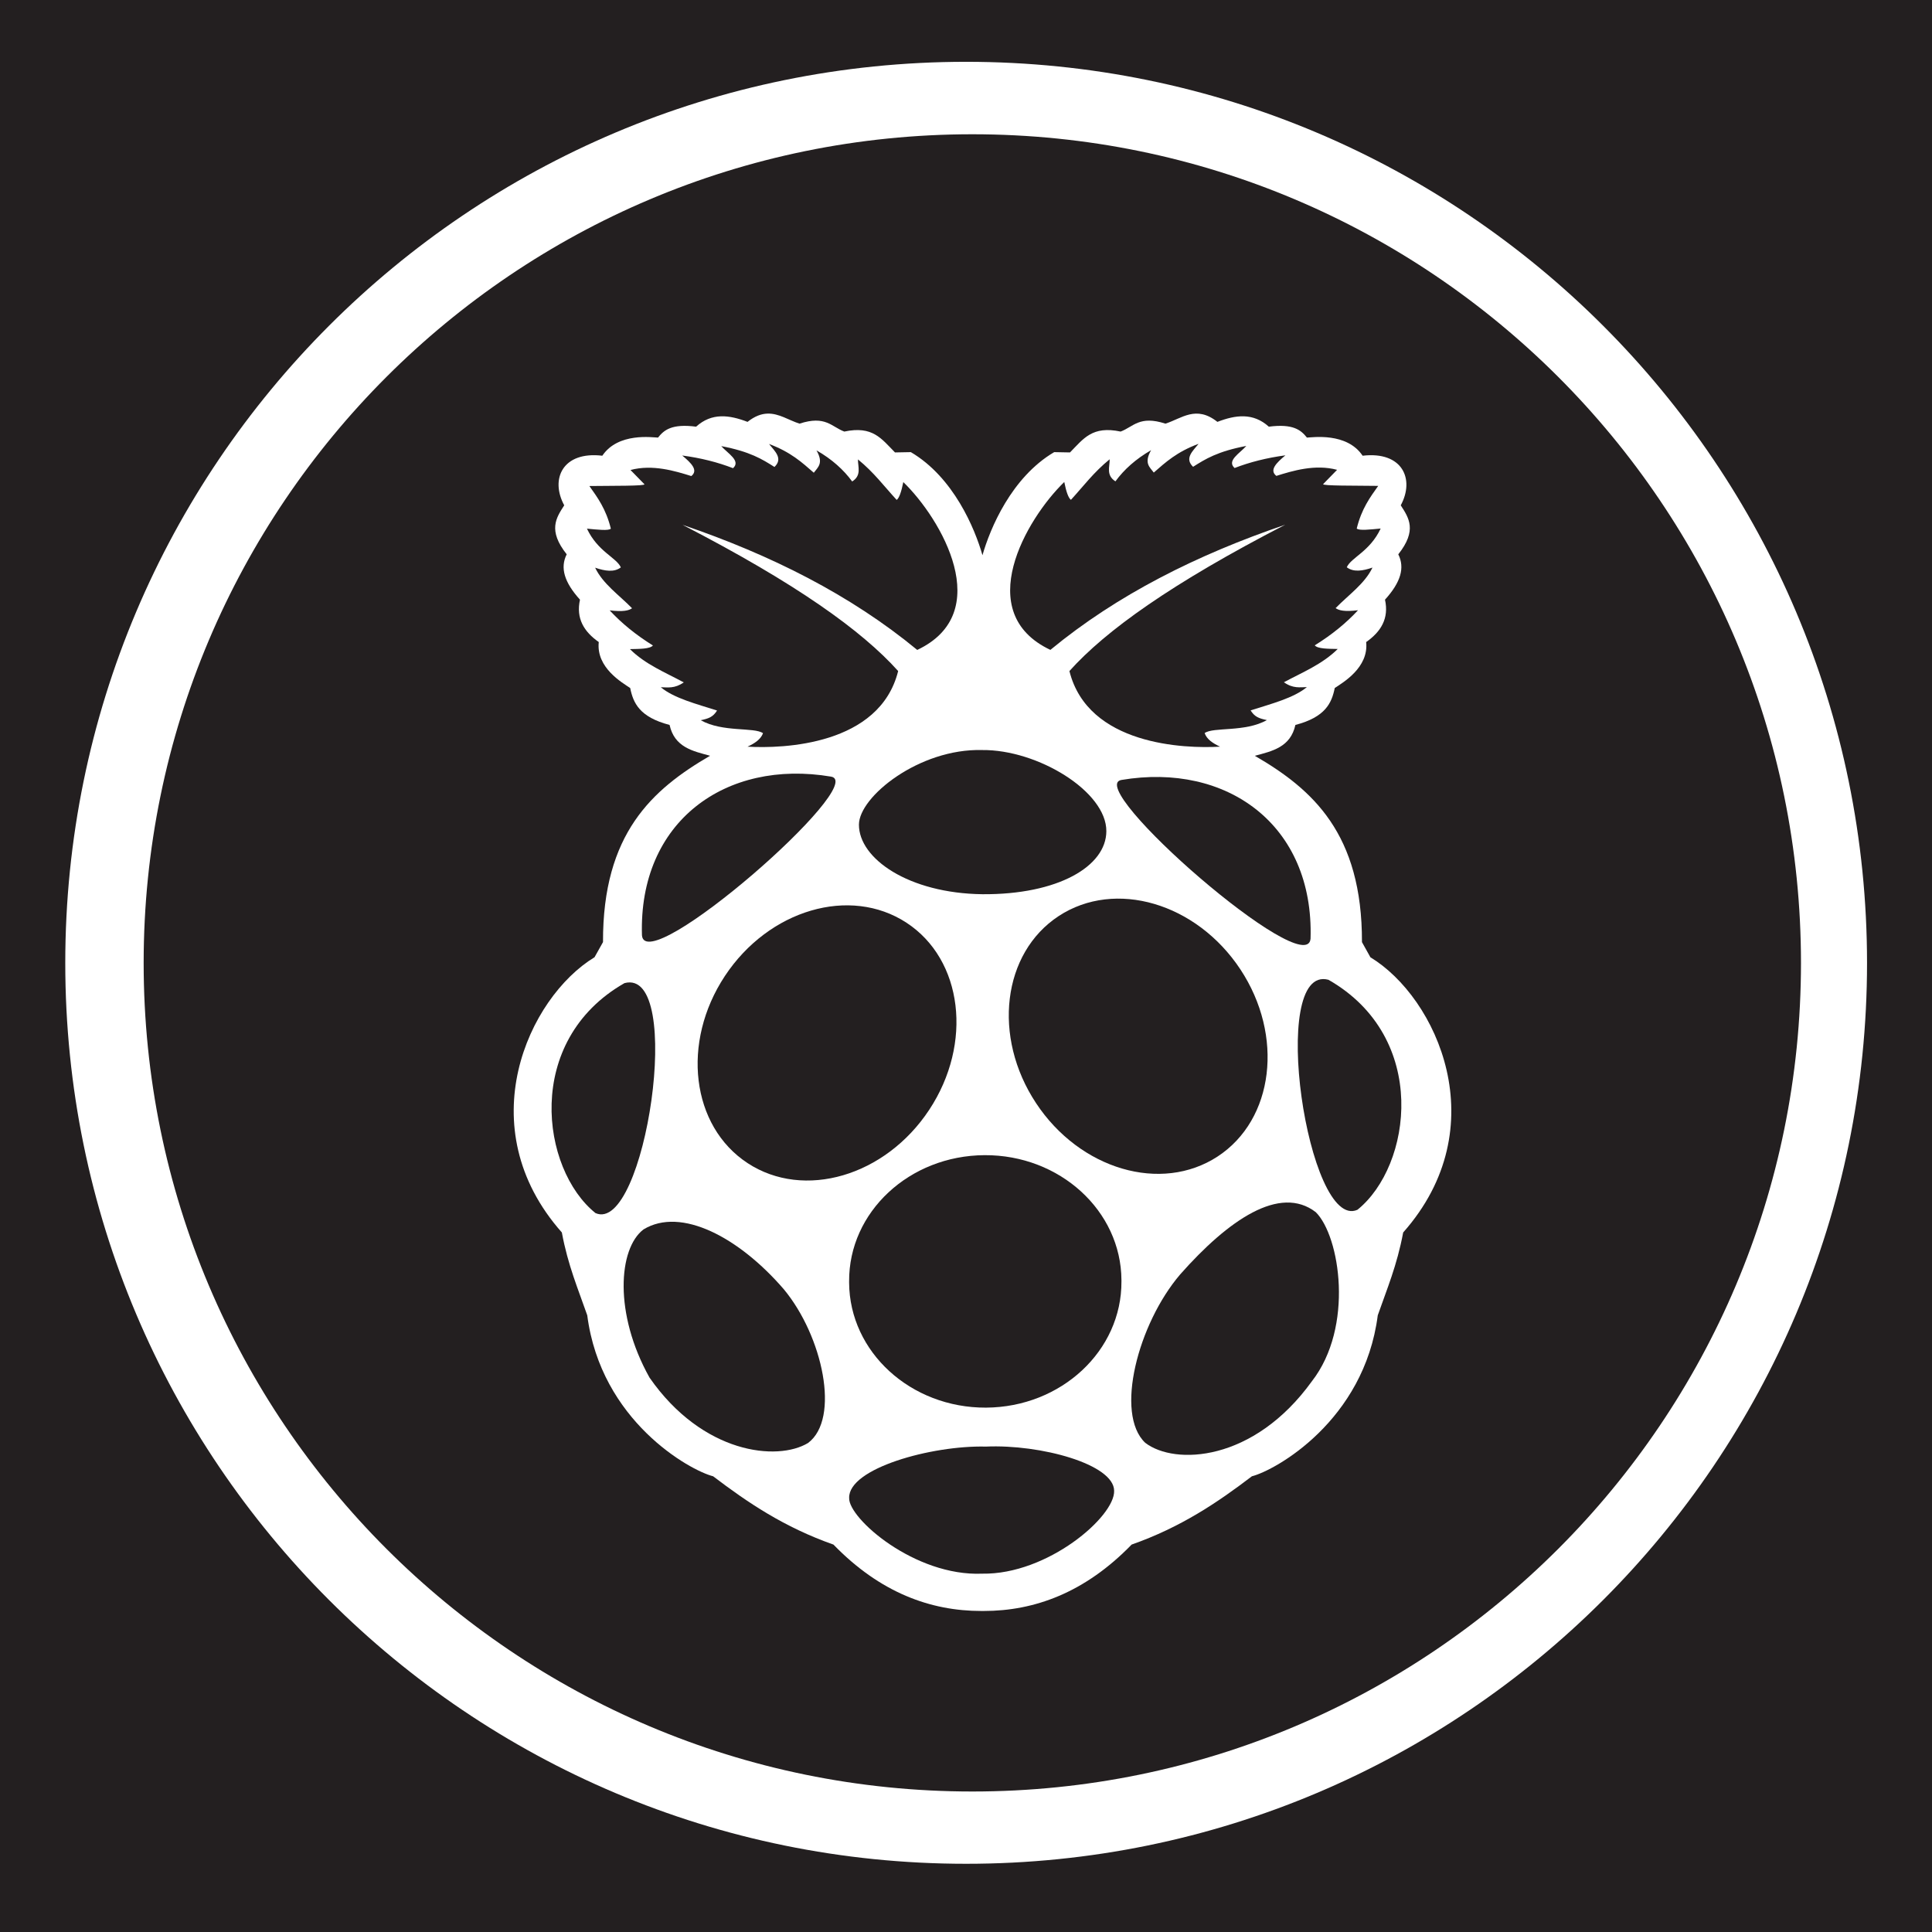
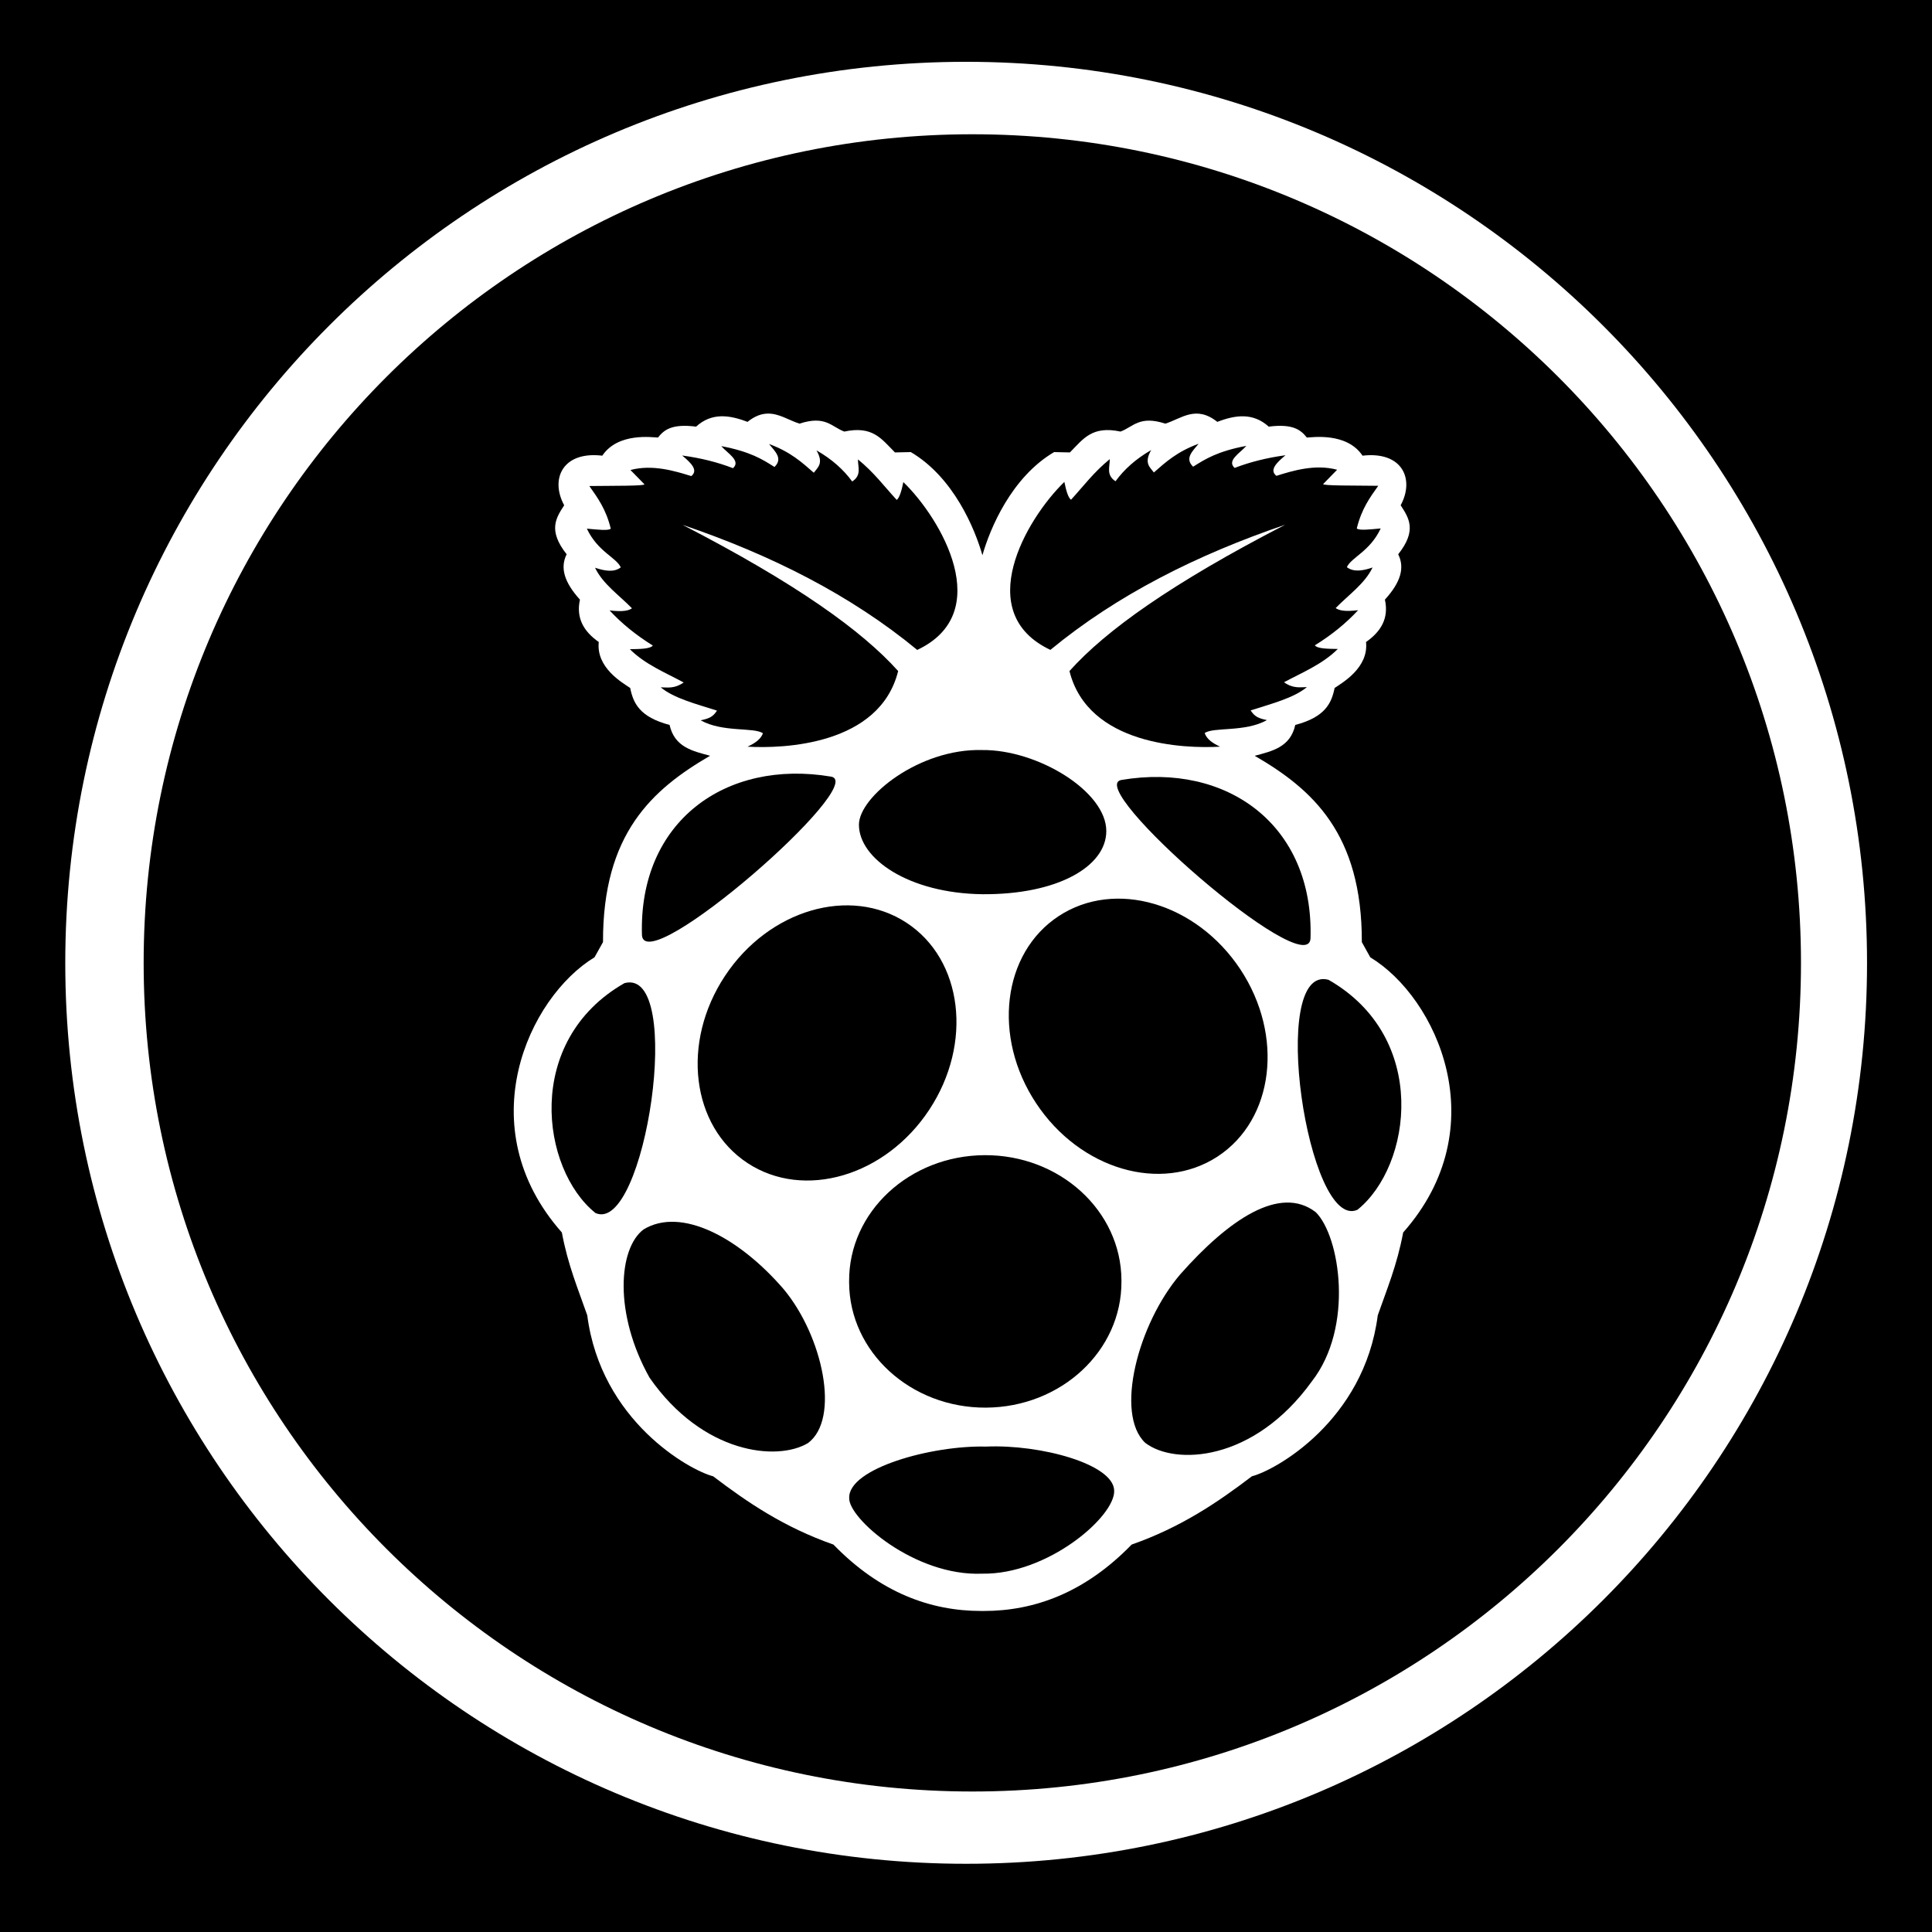
<svg xmlns="http://www.w3.org/2000/svg" version="1.1" id="Layer_1" x="0px" y="0px" width="44.637px" height="44.637px" viewBox="0 0 44.637 44.637" enable-background="new 0 0 44.637 44.637" xml:space="preserve">
  <g id="g11706">
    <g id="g11708">
	</g>
    <g id="g11712">
	</g>
    <g id="g11716">
	</g>
    <g id="g11720">
	</g>
  </g>
  <g id="Livello_1_2_">
</g>
  <g>
-     <path fill="#231F20" d="M0,0v44.637h44.637V0H0z M22.32,43.061c-11.498,0-20.812-9.314-20.812-20.812   c0-11.5,9.314-20.821,20.812-20.821c11.496,0,20.816,9.321,20.816,20.821C43.136,33.743,33.816,43.064,22.32,43.061z" />
-     <path fill="#231F20" d="M22.465,3.102c-10.573,0-19.146,8.572-19.146,19.146c0,10.568,8.573,19.143,19.146,19.143   c10.577,0,19.144-8.574,19.145-19.143C41.61,11.673,33.039,3.102,22.465,3.102z M32.419,28.475   c-0.142,0.761-0.376,1.309-0.587,1.914c-0.314,2.439-2.367,3.582-2.908,3.719c-0.793,0.604-1.637,1.176-2.779,1.578   c-1.078,1.111-2.246,1.535-3.419,1.534c-0.017,0-0.035,0-0.052,0c-1.173,0.001-2.341-0.423-3.418-1.534   c-1.143-0.402-1.987-0.975-2.78-1.578c-0.541-0.137-2.593-1.279-2.908-3.719c-0.21-0.605-0.446-1.153-0.587-1.914   c-2.155-2.434-0.777-5.428,0.755-6.359l0.196-0.35c-0.008-2.506,1.138-3.528,2.474-4.305c-0.404-0.108-0.822-0.197-0.936-0.712   c-0.695-0.181-0.84-0.507-0.91-0.853c-0.182-0.123-0.79-0.468-0.726-1.062c-0.341-0.239-0.53-0.545-0.434-0.979   c-0.366-0.405-0.462-0.74-0.307-1.048c-0.439-0.554-0.245-0.841-0.057-1.132c-0.329-0.605-0.039-1.255,0.88-1.146   c0.366-0.545,1.164-0.421,1.287-0.419c0.138-0.175,0.32-0.325,0.88-0.252c0.363-0.329,0.769-0.272,1.188-0.111   c0.171-0.135,0.322-0.187,0.461-0.191c0,0,0,0,0,0h0l0,0c0.267-0.008,0.493,0.154,0.74,0.232c0.602-0.197,0.739,0.073,1.035,0.183   c0.656-0.139,0.856,0.163,1.171,0.482l0.366-0.007c0.99,0.583,1.481,1.771,1.655,2.382c0.174-0.611,0.667-1.799,1.657-2.382   l0.365,0.007c0.314-0.319,0.514-0.621,1.17-0.482c0.296-0.11,0.434-0.379,1.035-0.183c0.377-0.119,0.705-0.433,1.201-0.041   c0.42-0.162,0.825-0.217,1.188,0.111c0.56-0.073,0.742,0.077,0.88,0.252c0.123-0.003,0.922-0.127,1.287,0.419   c0.92-0.108,1.209,0.541,0.881,1.146c0.188,0.291,0.383,0.578-0.057,1.132c0.155,0.309,0.059,0.644-0.307,1.048   c0.096,0.434-0.094,0.74-0.435,0.979c0.063,0.594-0.544,0.939-0.726,1.062c-0.07,0.346-0.215,0.672-0.909,0.853   c-0.114,0.515-0.532,0.604-0.937,0.713c1.336,0.776,2.481,1.798,2.475,4.305l0.195,0.35C33.196,23.047,34.574,26.041,32.419,28.475   z" />
-     <path fill="#231F20" d="M17.271,17.251c0.817,0.048,3.052-0.03,3.48-1.747c-0.835-0.932-2.36-2.026-4.981-3.378   c2.04,0.694,3.88,1.618,5.422,2.89c1.813-0.857,0.563-3.02-0.322-3.878c-0.045,0.227-0.096,0.37-0.153,0.412   c-0.289-0.313-0.524-0.634-0.895-0.936c-0.001,0.177,0.088,0.369-0.133,0.51c-0.199-0.271-0.467-0.514-0.825-0.719   c0.172,0.301,0.03,0.392-0.062,0.517c-0.272-0.237-0.532-0.478-1.034-0.664c0.137,0.17,0.329,0.336,0.125,0.531   c-0.28-0.178-0.563-0.355-1.229-0.482c0.15,0.17,0.46,0.34,0.272,0.51c-0.353-0.137-0.743-0.236-1.174-0.293   c0.207,0.172,0.379,0.341,0.21,0.475c-0.377-0.118-0.897-0.276-1.405-0.14l0.321,0.328c0.036,0.044-0.751,0.035-1.271,0.042   c0.189,0.268,0.383,0.526,0.496,0.985c-0.051,0.053-0.309,0.023-0.552,0c0.25,0.532,0.682,0.667,0.783,0.895   c-0.152,0.117-0.363,0.086-0.594,0.007c0.179,0.375,0.555,0.632,0.853,0.937c-0.075,0.054-0.207,0.086-0.517,0.049   c0.274,0.296,0.606,0.567,0.999,0.811c-0.069,0.082-0.309,0.079-0.531,0.084c0.356,0.354,0.814,0.537,1.244,0.769   c-0.214,0.148-0.367,0.114-0.531,0.112c0.304,0.253,0.821,0.385,1.3,0.538c-0.091,0.144-0.183,0.184-0.377,0.224   c0.507,0.285,1.234,0.155,1.439,0.3C17.578,17.08,17.438,17.174,17.271,17.251z" />
-     <path fill="#231F20" d="M24.268,15.015c1.542-1.272,3.385-2.197,5.426-2.892c-2.624,1.354-4.15,2.448-4.986,3.381   c0.428,1.717,2.663,1.795,3.48,1.747c-0.167-0.078-0.307-0.171-0.356-0.314c0.204-0.146,0.933-0.015,1.438-0.3   c-0.193-0.04-0.285-0.08-0.376-0.224c0.479-0.153,0.995-0.285,1.3-0.538c-0.164,0.002-0.317,0.037-0.531-0.112   c0.43-0.231,0.887-0.415,1.244-0.769c-0.223-0.005-0.463-0.002-0.531-0.084c0.393-0.243,0.725-0.514,1-0.811   c-0.312,0.038-0.442,0.005-0.518-0.049c0.297-0.305,0.673-0.562,0.852-0.937c-0.23,0.08-0.441,0.11-0.594-0.007   c0.102-0.228,0.533-0.362,0.783-0.895c-0.242,0.023-0.5,0.053-0.553,0c0.113-0.459,0.307-0.718,0.496-0.985   c-0.52-0.008-1.307,0.002-1.271-0.042l0.321-0.329c-0.507-0.136-1.027,0.022-1.403,0.14c-0.17-0.133,0.002-0.302,0.209-0.475   c-0.432,0.058-0.822,0.157-1.174,0.293c-0.189-0.17,0.121-0.34,0.271-0.51c-0.666,0.126-0.949,0.304-1.23,0.482   c-0.203-0.195-0.01-0.361,0.127-0.531c-0.503,0.186-0.762,0.426-1.035,0.664c-0.092-0.125-0.234-0.216-0.062-0.517   c-0.357,0.206-0.625,0.448-0.824,0.72c-0.221-0.141-0.131-0.333-0.133-0.51c-0.371,0.302-0.607,0.623-0.895,0.937   c-0.059-0.042-0.109-0.186-0.154-0.412C23.703,11.995,22.453,14.158,24.268,15.015z" />
-     <path fill="#231F20" d="M22.747,26.689c-1.738,0.009-3.139,1.314-3.129,2.916c0,0.011,0,0.021,0,0.03   c0.009,1.603,1.425,2.895,3.163,2.887c1.737-0.01,3.138-1.314,3.129-2.917c0-0.011,0-0.02,0-0.03   C25.901,27.973,24.485,26.68,22.747,26.689z" />
-     <path fill="#231F20" d="M21.468,25.642c1.014-1.534,0.779-3.47-0.524-4.323c-1.304-0.854-3.182-0.303-4.196,1.23   c-1.014,1.534-0.779,3.47,0.525,4.324C18.576,27.727,20.455,27.176,21.468,25.642z" />
-     <path fill="#231F20" d="M28.133,26.719c1.303-0.854,1.537-2.791,0.524-4.324c-1.015-1.534-2.893-2.085-4.196-1.231   c-1.303,0.854-1.538,2.79-0.524,4.323C24.95,27.021,26.828,27.573,28.133,26.719z" />
-     <path fill="#231F20" d="M14.428,22.714c-2.335,1.334-1.93,4.301-0.67,5.313C14.904,28.536,15.836,22.337,14.428,22.714z" />
-     <path fill="#231F20" d="M30.693,22.637c-1.407-0.377-0.476,5.823,0.669,5.314C32.621,26.938,33.028,23.971,30.693,22.637z" />
-     <path fill="#231F20" d="M25.91,18.02c-0.895,0.15,4.289,4.676,4.369,3.667C30.36,19.053,28.34,17.61,25.91,18.02z" />
-     <path fill="#231F20" d="M19.2,17.943c-2.429-0.41-4.45,1.033-4.368,3.667C14.912,22.619,20.095,18.094,19.2,17.943z" />
-     <path fill="#231F20" d="M19.845,19.051c-0.004,0.785,1.146,1.588,2.854,1.609c1.745,0.012,2.858-0.644,2.862-1.454   c0.008-0.917-1.586-1.891-2.872-1.877C21.24,17.291,19.848,18.405,19.845,19.051z" />
-     <path fill="#231F20" d="M22.778,33.422c-1.256-0.031-3.182,0.504-3.159,1.188c-0.02,0.467,1.512,1.814,3.075,1.748   c1.51,0.025,3.068-1.32,3.047-1.915C25.737,33.829,24.041,33.366,22.778,33.422z" />
-     <path fill="#231F20" d="M14.867,28.405c-0.581,0.442-0.688,1.945,0.14,3.424c1.226,1.762,2.952,1.938,3.662,1.51   c0.75-0.561,0.34-2.467-0.559-3.551C17.077,28.59,15.735,27.875,14.867,28.405z" />
-     <path fill="#231F20" d="M27.266,29.445c-0.974,1.14-1.516,3.22-0.806,3.89c0.679,0.521,2.501,0.448,3.849-1.421   c0.979-1.255,0.65-3.351,0.092-3.907C29.571,27.365,28.379,28.186,27.266,29.445z" />
+     <path d="M0,0v44.637h44.637V0H0z M22.32,43.061c-11.498,0-20.812-9.313-20.812-20.812c0-11.5,9.313-20.821,20.812-20.821   c11.496,0,20.816,9.321,20.816,20.821C43.136,33.743,33.816,43.064,22.32,43.061z" />
+     <path d="M22.465,3.102c-10.573,0-19.146,8.572-19.146,19.146c0,10.567,8.573,19.143,19.146,19.143   c10.577,0,19.144-8.574,19.145-19.143C41.61,11.673,33.039,3.102,22.465,3.102z M32.419,28.475   c-0.143,0.761-0.376,1.31-0.587,1.914c-0.314,2.439-2.367,3.582-2.908,3.719c-0.793,0.604-1.637,1.177-2.779,1.578   c-1.078,1.111-2.246,1.535-3.419,1.534c-0.017,0-0.035,0-0.052,0c-1.173,0.001-2.341-0.423-3.418-1.534   c-1.144-0.401-1.987-0.975-2.78-1.578c-0.541-0.137-2.593-1.278-2.908-3.719c-0.21-0.604-0.445-1.153-0.587-1.914   c-2.154-2.434-0.776-5.428,0.755-6.358l0.196-0.351c-0.008-2.506,1.138-3.528,2.474-4.305c-0.403-0.108-0.821-0.197-0.936-0.712   c-0.695-0.182-0.84-0.507-0.91-0.854c-0.182-0.123-0.79-0.468-0.726-1.062c-0.341-0.239-0.53-0.545-0.435-0.979   c-0.365-0.404-0.462-0.739-0.307-1.048c-0.439-0.554-0.245-0.841-0.057-1.132c-0.329-0.605-0.039-1.255,0.88-1.146   c0.366-0.545,1.164-0.421,1.287-0.419c0.138-0.175,0.319-0.324,0.88-0.252c0.362-0.329,0.769-0.271,1.188-0.11   c0.171-0.136,0.322-0.188,0.461-0.191l0,0l0,0l0,0c0.268-0.008,0.493,0.154,0.74,0.232c0.603-0.197,0.739,0.072,1.035,0.183   c0.656-0.139,0.855,0.163,1.171,0.482l0.366-0.008c0.99,0.583,1.48,1.771,1.655,2.383c0.174-0.611,0.667-1.8,1.656-2.383   l0.365,0.008c0.314-0.319,0.514-0.621,1.17-0.482c0.296-0.11,0.435-0.379,1.035-0.183c0.377-0.119,0.705-0.434,1.201-0.041   c0.42-0.162,0.825-0.217,1.188,0.11c0.561-0.072,0.742,0.077,0.88,0.252c0.123-0.003,0.923-0.127,1.287,0.419   c0.92-0.107,1.209,0.541,0.881,1.146c0.188,0.291,0.384,0.578-0.057,1.132c0.155,0.31,0.06,0.645-0.307,1.048   c0.096,0.435-0.095,0.74-0.436,0.979c0.063,0.594-0.544,0.938-0.726,1.062c-0.07,0.347-0.215,0.672-0.909,0.854   c-0.114,0.515-0.532,0.604-0.937,0.713c1.336,0.775,2.48,1.798,2.475,4.305l0.195,0.351C33.196,23.047,34.574,26.041,32.419,28.475   z" />
+     <path d="M17.271,17.251c0.817,0.048,3.053-0.03,3.48-1.747c-0.835-0.932-2.36-2.026-4.981-3.378c2.04,0.693,3.88,1.618,5.422,2.89   c1.813-0.856,0.563-3.02-0.321-3.878c-0.045,0.228-0.097,0.37-0.153,0.412c-0.289-0.313-0.524-0.634-0.896-0.936   c-0.001,0.177,0.089,0.368-0.133,0.51c-0.198-0.271-0.467-0.515-0.825-0.719c0.173,0.301,0.03,0.392-0.062,0.517   c-0.272-0.237-0.532-0.479-1.034-0.664c0.137,0.17,0.329,0.336,0.125,0.531c-0.28-0.179-0.562-0.355-1.229-0.482   c0.149,0.17,0.46,0.34,0.271,0.51c-0.353-0.137-0.743-0.235-1.174-0.293c0.207,0.172,0.379,0.342,0.21,0.476   c-0.377-0.118-0.896-0.276-1.405-0.141l0.321,0.328c0.036,0.044-0.751,0.035-1.271,0.042c0.188,0.269,0.383,0.526,0.495,0.985   c-0.051,0.053-0.309,0.022-0.552,0c0.25,0.532,0.683,0.667,0.783,0.895c-0.152,0.117-0.363,0.086-0.594,0.008   c0.179,0.375,0.555,0.632,0.853,0.937c-0.075,0.054-0.207,0.086-0.517,0.049c0.273,0.296,0.605,0.567,0.999,0.812   c-0.069,0.082-0.31,0.079-0.531,0.084c0.356,0.354,0.814,0.537,1.244,0.769c-0.214,0.148-0.367,0.114-0.531,0.112   c0.304,0.253,0.821,0.385,1.3,0.538c-0.091,0.144-0.183,0.184-0.377,0.224c0.507,0.285,1.234,0.155,1.439,0.3   C17.578,17.08,17.438,17.174,17.271,17.251z" />
+     <path d="M24.268,15.015c1.542-1.271,3.385-2.197,5.426-2.892c-2.624,1.354-4.149,2.447-4.985,3.381   c0.428,1.717,2.663,1.795,3.479,1.747c-0.167-0.078-0.307-0.171-0.355-0.314c0.204-0.146,0.933-0.015,1.438-0.3   c-0.192-0.04-0.285-0.08-0.376-0.224c0.479-0.153,0.995-0.285,1.3-0.538c-0.164,0.002-0.316,0.037-0.53-0.112   c0.43-0.23,0.887-0.415,1.244-0.769c-0.224-0.005-0.464-0.002-0.531-0.084c0.393-0.243,0.725-0.515,1-0.812   c-0.312,0.038-0.442,0.005-0.519-0.049c0.297-0.305,0.673-0.562,0.853-0.938c-0.23,0.08-0.441,0.11-0.594-0.007   c0.102-0.228,0.532-0.361,0.782-0.895c-0.241,0.022-0.5,0.053-0.553,0c0.113-0.459,0.307-0.718,0.496-0.985   c-0.521-0.008-1.307,0.002-1.271-0.042l0.321-0.329c-0.507-0.136-1.026,0.022-1.403,0.141c-0.17-0.134,0.003-0.303,0.21-0.476   c-0.433,0.059-0.822,0.157-1.175,0.293c-0.188-0.17,0.121-0.34,0.271-0.51c-0.666,0.126-0.949,0.304-1.23,0.482   c-0.203-0.195-0.01-0.361,0.127-0.531c-0.503,0.186-0.762,0.426-1.034,0.664c-0.093-0.125-0.234-0.216-0.062-0.518   c-0.357,0.206-0.625,0.448-0.824,0.721c-0.221-0.142-0.131-0.333-0.133-0.511c-0.371,0.303-0.607,0.623-0.895,0.938   c-0.06-0.042-0.109-0.187-0.154-0.412C23.703,11.995,22.453,14.158,24.268,15.015z" />
+     <path d="M22.747,26.689c-1.738,0.01-3.14,1.314-3.129,2.916c0,0.012,0,0.021,0,0.03c0.009,1.603,1.425,2.896,3.162,2.887   c1.737-0.01,3.139-1.313,3.13-2.917c0-0.011,0-0.02,0-0.029C25.901,27.973,24.485,26.68,22.747,26.689z" />
+     <path d="M21.468,25.642c1.014-1.534,0.779-3.47-0.524-4.323s-3.182-0.303-4.195,1.23c-1.015,1.534-0.779,3.47,0.524,4.324   C18.576,27.727,20.455,27.176,21.468,25.642z" />
+     <path d="M28.133,26.719c1.303-0.854,1.537-2.791,0.524-4.324c-1.016-1.534-2.894-2.085-4.196-1.23   c-1.303,0.854-1.538,2.79-0.524,4.322C24.95,27.021,26.828,27.573,28.133,26.719z" />
+     <path d="M14.428,22.714c-2.335,1.334-1.93,4.301-0.67,5.312C14.904,28.536,15.836,22.337,14.428,22.714z" />
+     <path d="M30.693,22.637c-1.406-0.377-0.476,5.823,0.669,5.314C32.621,26.938,33.028,23.971,30.693,22.637z" />
+     <path d="M25.91,18.02c-0.896,0.15,4.289,4.676,4.368,3.667C30.36,19.053,28.34,17.61,25.91,18.02z" />
+     <path d="M19.2,17.943c-2.43-0.409-4.45,1.033-4.368,3.667C14.912,22.619,20.095,18.094,19.2,17.943z" />
+     <path d="M19.845,19.051c-0.004,0.785,1.146,1.588,2.854,1.609c1.744,0.012,2.857-0.645,2.861-1.454   c0.008-0.917-1.586-1.892-2.872-1.877C21.24,17.291,19.848,18.406,19.845,19.051z" />
+     <path d="M22.778,33.422c-1.256-0.031-3.182,0.504-3.158,1.188c-0.021,0.468,1.512,1.814,3.074,1.748   c1.511,0.025,3.068-1.319,3.048-1.915C25.737,33.829,24.041,33.366,22.778,33.422z" />
+     <path d="M14.867,28.406c-0.581,0.441-0.688,1.944,0.14,3.424c1.226,1.762,2.952,1.938,3.662,1.51c0.75-0.562,0.34-2.467-0.56-3.551   C17.077,28.59,15.735,27.875,14.867,28.406z" />
+     <path d="M27.266,29.445c-0.974,1.141-1.516,3.221-0.806,3.891c0.679,0.521,2.501,0.448,3.849-1.421   c0.979-1.255,0.65-3.352,0.092-3.907C29.571,27.365,28.379,28.186,27.266,29.445z" />
  </g>
</svg>
